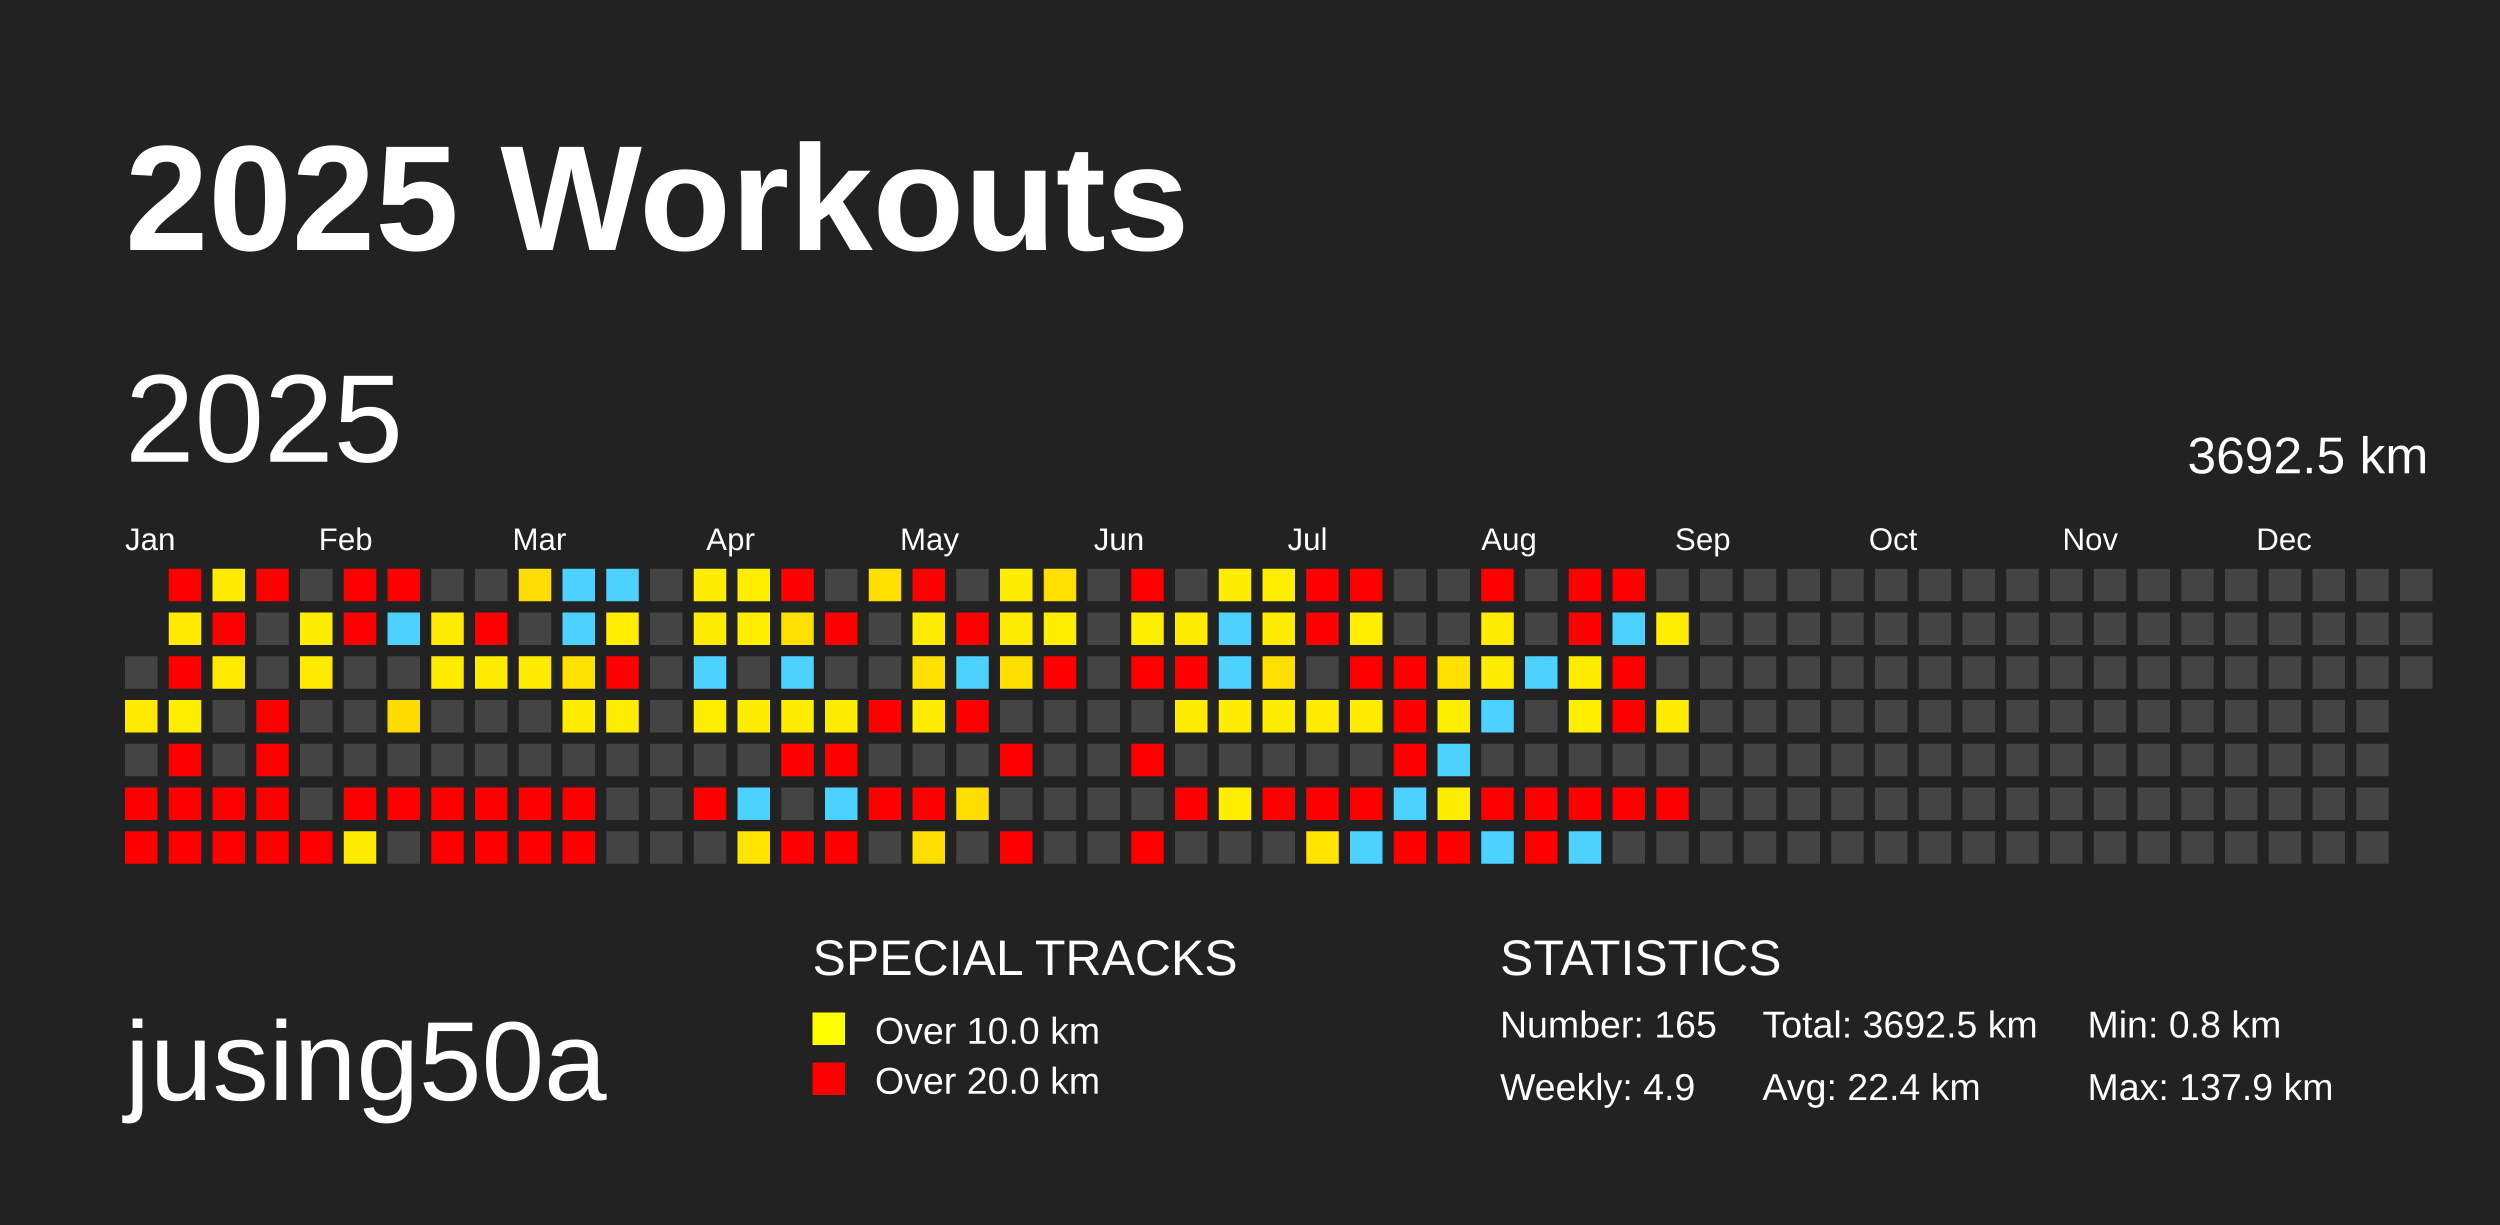
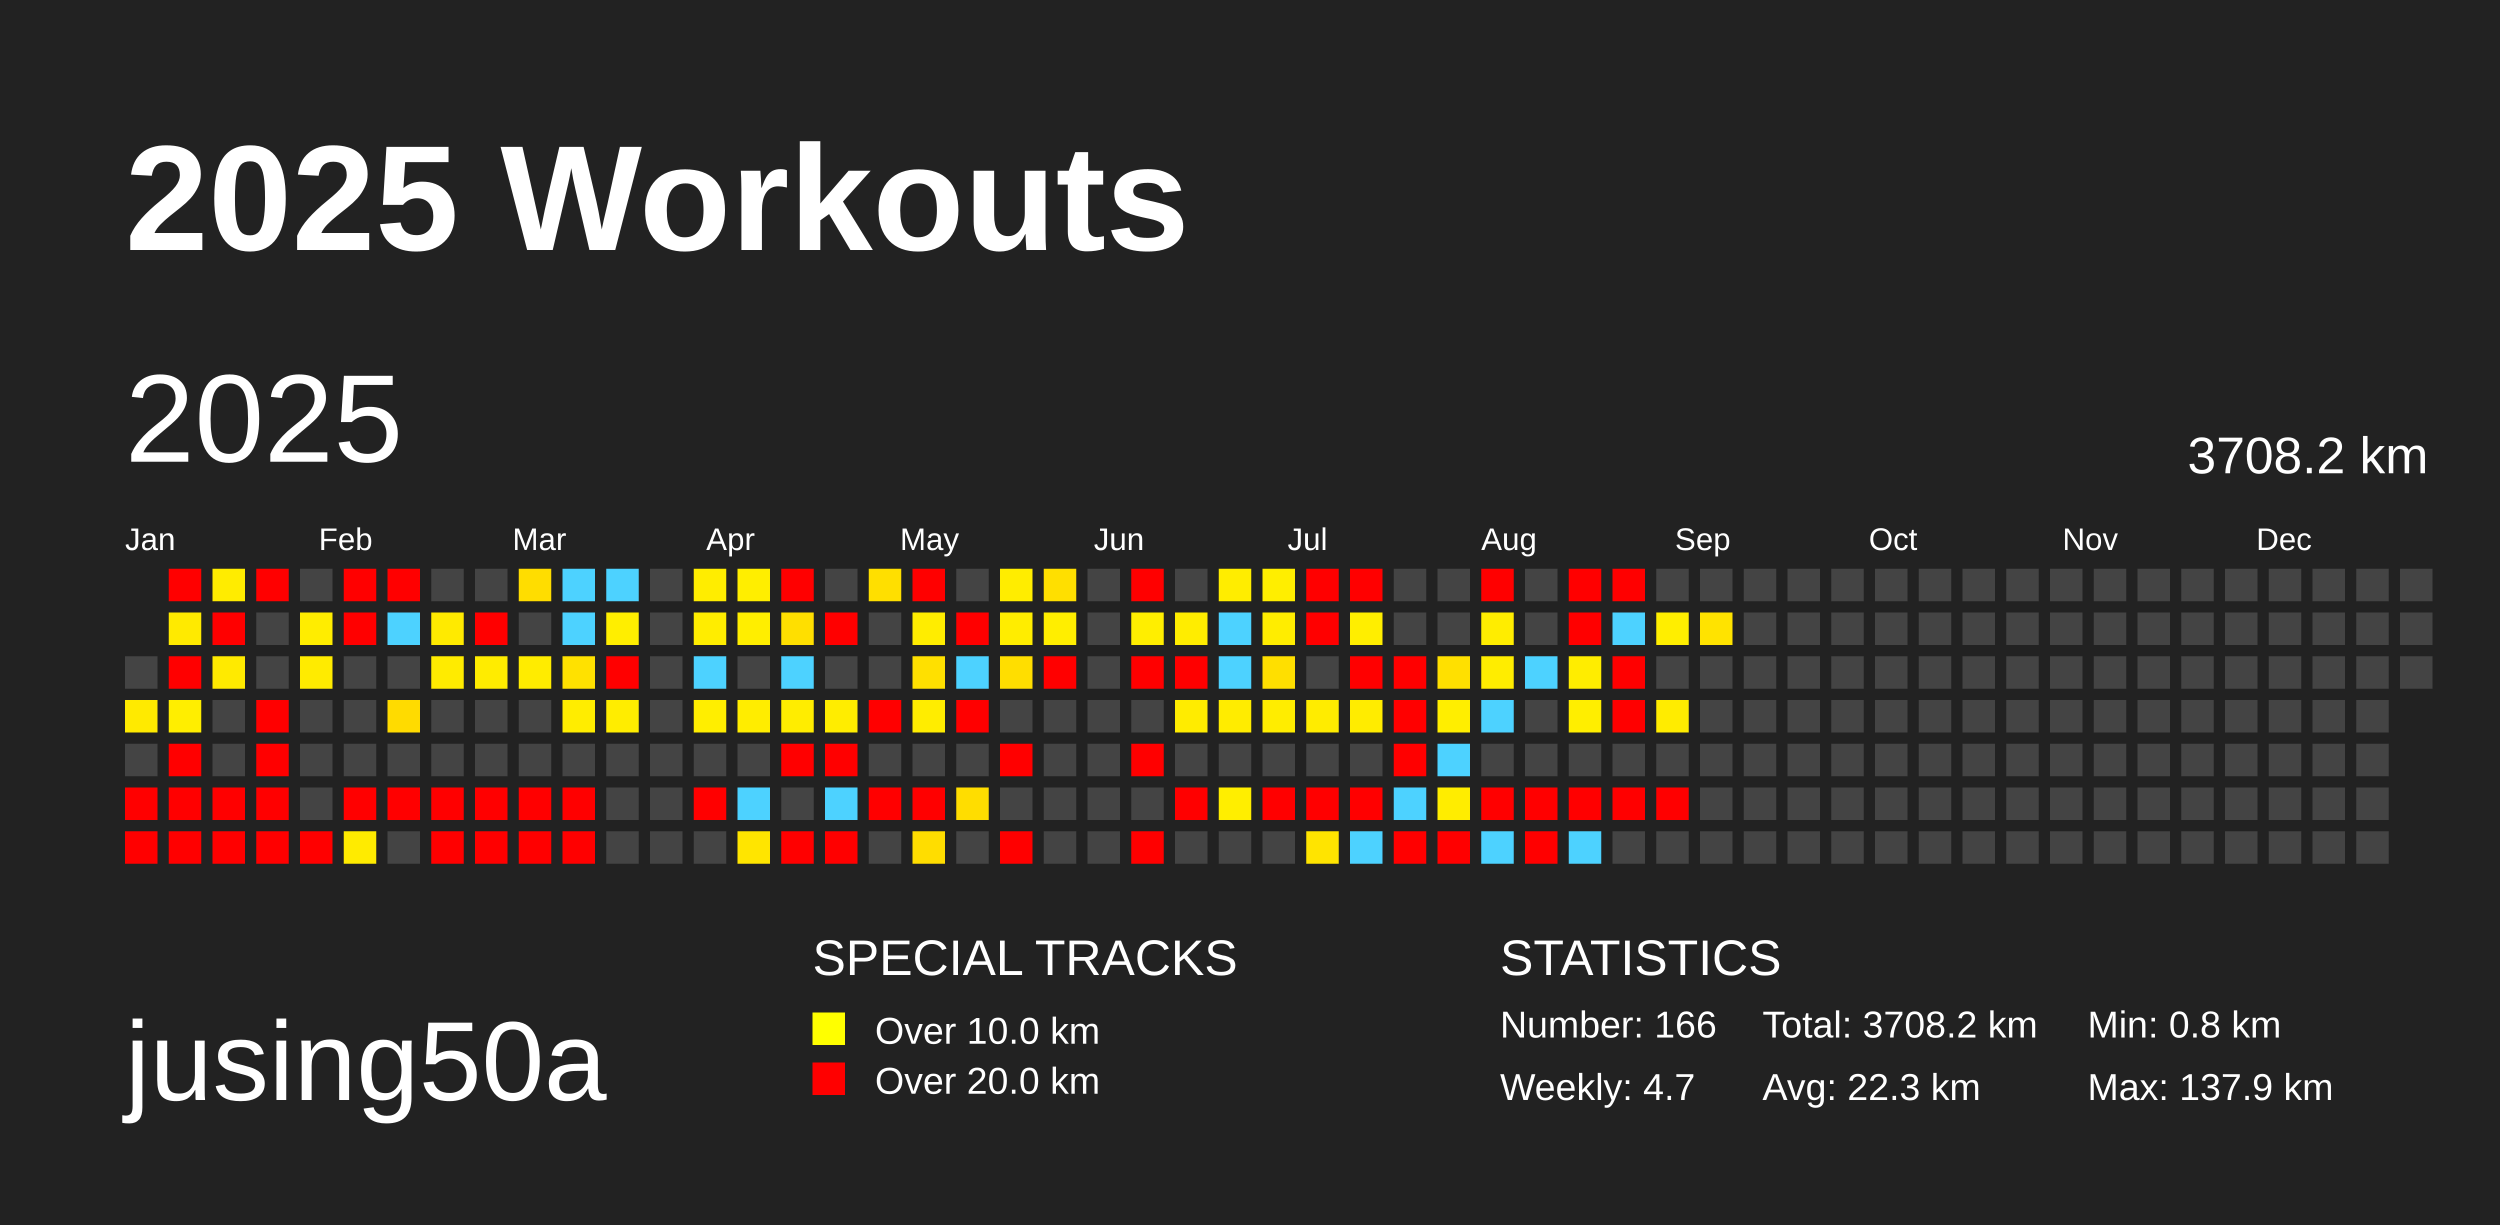
<svg xmlns="http://www.w3.org/2000/svg" baseProfile="full" height="98mm" version="1.1" viewBox="0,0,200,98" width="200mm">
  <defs />
  <rect fill="#222222" height="98" width="200" x="0" y="0" />
  <text fill="#FFFFFF" style="font-size:12px; font-family:Arial; font-weight:bold;" x="10" y="20">2025 Workouts</text>
  <text fill="#FFFFFF" style="font-size:9px; font-family:Arial" x="10" y="88">jusing50a</text>
  <text fill="#FFFFFF" style="font-size:4px; font-family:Arial" x="65" y="78">SPECIAL TRACKS</text>
  <rect fill="yellow" height="2.6" width="2.6" x="65" y="81" />
  <text fill="#FFFFFF" style="font-size:3px; font-family:Arial" x="70" y="83.5">Over 10.0 km</text>
  <rect fill="red" height="2.6" width="2.6" x="65" y="85" />
  <text fill="#FFFFFF" style="font-size:3px; font-family:Arial" x="70" y="87.5">Over 20.0 km</text>
  <text fill="#FFFFFF" style="font-size:4px; font-family:Arial" x="120" y="78">STATISTICS</text>
-   <text fill="#FFFFFF" style="font-size:3px; font-family:Arial" x="120" y="83">Number: 165</text>
-   <text fill="#FFFFFF" style="font-size:3px; font-family:Arial" x="120" y="88">Weekly: 4.9</text>
-   <text fill="#FFFFFF" style="font-size:3px; font-family:Arial" x="141" y="83">Total: 3692.5 km</text>
-   <text fill="#FFFFFF" style="font-size:3px; font-family:Arial" x="141" y="88">Avg: 22.4 km</text>
+   <text fill="#FFFFFF" style="font-size:3px; font-family:Arial" x="120" y="83">Number: 166</text>
+   <text fill="#FFFFFF" style="font-size:3px; font-family:Arial" x="120" y="88">Weekly: 4.7</text>
+   <text fill="#FFFFFF" style="font-size:3px; font-family:Arial" x="141" y="83">Total: 3708.2 km</text>
+   <text fill="#FFFFFF" style="font-size:3px; font-family:Arial" x="141" y="88">Avg: 22.3 km</text>
  <text fill="#FFFFFF" style="font-size:3px; font-family:Arial" x="167" y="83">Min: 0.8 km</text>
  <text fill="#FFFFFF" style="font-size:3px; font-family:Arial" x="167" y="88">Max: 137.9 km</text>
  <text dominant-baseline="hanging" fill="#FFFFFF" style="font-size:10.0px; font-family:Arial;" x="10" y="30">2025</text>
-   <text dominant-baseline="hanging" fill="#FFFFFF" style="font-size:4.125px; font-family:Arial;" x="175" y="35">3692.5 km</text>
+   <text dominant-baseline="hanging" fill="#FFFFFF" style="font-size:4.125px; font-family:Arial;" x="175" y="35">3708.2 km</text>
  <text fill="#FFFFFF" style="font-size:2.5px; font-family:Arial" x="10.0" y="44">Jan</text>
  <text fill="#FFFFFF" style="font-size:2.5px; font-family:Arial" x="25.5" y="44">Feb</text>
  <text fill="#FFFFFF" style="font-size:2.5px; font-family:Arial" x="41.0" y="44">Mar</text>
  <text fill="#FFFFFF" style="font-size:2.5px; font-family:Arial" x="56.5" y="44">Apr</text>
  <text fill="#FFFFFF" style="font-size:2.5px; font-family:Arial" x="72.0" y="44">May</text>
  <text fill="#FFFFFF" style="font-size:2.5px; font-family:Arial" x="87.5" y="44">Jun</text>
  <text fill="#FFFFFF" style="font-size:2.5px; font-family:Arial" x="103.0" y="44">Jul</text>
  <text fill="#FFFFFF" style="font-size:2.5px; font-family:Arial" x="118.5" y="44">Aug</text>
  <text fill="#FFFFFF" style="font-size:2.5px; font-family:Arial" x="134.0" y="44">Sep</text>
  <text fill="#FFFFFF" style="font-size:2.5px; font-family:Arial" x="149.5" y="44">Oct</text>
  <text fill="#FFFFFF" style="font-size:2.5px; font-family:Arial" x="165.0" y="44">Nov</text>
  <text fill="#FFFFFF" style="font-size:2.5px; font-family:Arial" x="180.5" y="44">Dec</text>
  <rect fill="#444444" height="2.6" width="2.6" x="10.0" y="52.5" />
  <rect fill="#ffea00" height="2.6" width="2.6" x="10.0" y="56.0" />
  <rect fill="#444444" height="2.6" width="2.6" x="10.0" y="59.5" />
  <rect fill="red" height="2.6" width="2.6" x="10.0" y="63.0" />
  <rect fill="red" height="2.6" width="2.6" x="10.0" y="66.5" />
  <rect fill="red" height="2.6" width="2.6" x="13.5" y="45.5" />
  <rect fill="#ffea00" height="2.6" width="2.6" x="13.5" y="49.0" />
  <rect fill="red" height="2.6" width="2.6" x="13.5" y="52.5" />
  <rect fill="#ffee00" height="2.6" width="2.6" x="13.5" y="56.0" />
  <rect fill="red" height="2.6" width="2.6" x="13.5" y="59.5" />
  <rect fill="red" height="2.6" width="2.6" x="13.5" y="63.0" />
  <rect fill="red" height="2.6" width="2.6" x="13.5" y="66.5" />
  <rect fill="#ffec00" height="2.6" width="2.6" x="17.0" y="45.5" />
  <rect fill="red" height="2.6" width="2.6" x="17.0" y="49.0" />
  <rect fill="#ffea00" height="2.6" width="2.6" x="17.0" y="52.5" />
  <rect fill="#444444" height="2.6" width="2.6" x="17.0" y="56.0" />
  <rect fill="#444444" height="2.6" width="2.6" x="17.0" y="59.5" />
  <rect fill="red" height="2.6" width="2.6" x="17.0" y="63.0" />
  <rect fill="red" height="2.6" width="2.6" x="17.0" y="66.5" />
  <rect fill="red" height="2.6" width="2.6" x="20.5" y="45.5" />
  <rect fill="#444444" height="2.6" width="2.6" x="20.5" y="49.0" />
  <rect fill="#444444" height="2.6" width="2.6" x="20.5" y="52.5" />
  <rect fill="red" height="2.6" width="2.6" x="20.5" y="56.0" />
  <rect fill="red" height="2.6" width="2.6" x="20.5" y="59.5" />
  <rect fill="red" height="2.6" width="2.6" x="20.5" y="63.0" />
  <rect fill="red" height="2.6" width="2.6" x="20.5" y="66.5" />
  <rect fill="#444444" height="2.6" width="2.6" x="24.0" y="45.5" />
  <rect fill="#ffed00" height="2.6" width="2.6" x="24.0" y="49.0" />
  <rect fill="#ffeb00" height="2.6" width="2.6" x="24.0" y="52.5" />
  <rect fill="#444444" height="2.6" width="2.6" x="24.0" y="56.0" />
  <rect fill="#444444" height="2.6" width="2.6" x="24.0" y="59.5" />
  <rect fill="#444444" height="2.6" width="2.6" x="24.0" y="63.0" />
  <rect fill="red" height="2.6" width="2.6" x="24.0" y="66.5" />
  <rect fill="red" height="2.6" width="2.6" x="27.5" y="45.5" />
  <rect fill="red" height="2.6" width="2.6" x="27.5" y="49.0" />
  <rect fill="#444444" height="2.6" width="2.6" x="27.5" y="52.5" />
  <rect fill="#444444" height="2.6" width="2.6" x="27.5" y="56.0" />
  <rect fill="#444444" height="2.6" width="2.6" x="27.5" y="59.5" />
  <rect fill="red" height="2.6" width="2.6" x="27.5" y="63.0" />
  <rect fill="#ffeb00" height="2.6" width="2.6" x="27.5" y="66.5" />
  <rect fill="red" height="2.6" width="2.6" x="31.0" y="45.5" />
  <rect fill="#4dd2ff" height="2.6" width="2.6" x="31.0" y="49.0" />
  <rect fill="#444444" height="2.6" width="2.6" x="31.0" y="52.5" />
  <rect fill="#ffdb00" height="2.6" width="2.6" x="31.0" y="56.0" />
  <rect fill="#444444" height="2.6" width="2.6" x="31.0" y="59.5" />
  <rect fill="red" height="2.6" width="2.6" x="31.0" y="63.0" />
  <rect fill="#444444" height="2.6" width="2.6" x="31.0" y="66.5" />
  <rect fill="#444444" height="2.6" width="2.6" x="34.5" y="45.5" />
  <rect fill="#ffea00" height="2.6" width="2.6" x="34.5" y="49.0" />
  <rect fill="#ffeb00" height="2.6" width="2.6" x="34.5" y="52.5" />
  <rect fill="#444444" height="2.6" width="2.6" x="34.5" y="56.0" />
  <rect fill="#444444" height="2.6" width="2.6" x="34.5" y="59.5" />
  <rect fill="red" height="2.6" width="2.6" x="34.5" y="63.0" />
  <rect fill="red" height="2.6" width="2.6" x="34.5" y="66.5" />
  <rect fill="#444444" height="2.6" width="2.6" x="38.0" y="45.5" />
  <rect fill="red" height="2.6" width="2.6" x="38.0" y="49.0" />
  <rect fill="#ffec00" height="2.6" width="2.6" x="38.0" y="52.5" />
  <rect fill="#444444" height="2.6" width="2.6" x="38.0" y="56.0" />
  <rect fill="#444444" height="2.6" width="2.6" x="38.0" y="59.5" />
  <rect fill="red" height="2.6" width="2.6" x="38.0" y="63.0" />
  <rect fill="red" height="2.6" width="2.6" x="38.0" y="66.5" />
  <rect fill="#ffdd00" height="2.6" width="2.6" x="41.5" y="45.5" />
  <rect fill="#444444" height="2.6" width="2.6" x="41.5" y="49.0" />
  <rect fill="#ffec00" height="2.6" width="2.6" x="41.5" y="52.5" />
  <rect fill="#444444" height="2.6" width="2.6" x="41.5" y="56.0" />
  <rect fill="#444444" height="2.6" width="2.6" x="41.5" y="59.5" />
  <rect fill="red" height="2.6" width="2.6" x="41.5" y="63.0" />
  <rect fill="red" height="2.6" width="2.6" x="41.5" y="66.5" />
  <rect fill="#4dd2ff" height="2.6" width="2.6" x="45.0" y="45.5" />
  <rect fill="#4dd2ff" height="2.6" width="2.6" x="45.0" y="49.0" />
  <rect fill="#ffe100" height="2.6" width="2.6" x="45.0" y="52.5" />
  <rect fill="#ffed00" height="2.6" width="2.6" x="45.0" y="56.0" />
  <rect fill="#444444" height="2.6" width="2.6" x="45.0" y="59.5" />
  <rect fill="red" height="2.6" width="2.6" x="45.0" y="63.0" />
  <rect fill="red" height="2.6" width="2.6" x="45.0" y="66.5" />
  <rect fill="#4dd2ff" height="2.6" width="2.6" x="48.5" y="45.5" />
  <rect fill="#ffee00" height="2.6" width="2.6" x="48.5" y="49.0" />
  <rect fill="red" height="2.6" width="2.6" x="48.5" y="52.5" />
  <rect fill="#ffed00" height="2.6" width="2.6" x="48.5" y="56.0" />
  <rect fill="#444444" height="2.6" width="2.6" x="48.5" y="59.5" />
  <rect fill="#444444" height="2.6" width="2.6" x="48.5" y="63.0" />
  <rect fill="#444444" height="2.6" width="2.6" x="48.5" y="66.5" />
  <rect fill="#444444" height="2.6" width="2.6" x="52.0" y="45.5" />
  <rect fill="#444444" height="2.6" width="2.6" x="52.0" y="49.0" />
  <rect fill="#444444" height="2.6" width="2.6" x="52.0" y="52.5" />
  <rect fill="#444444" height="2.6" width="2.6" x="52.0" y="56.0" />
  <rect fill="#444444" height="2.6" width="2.6" x="52.0" y="59.5" />
  <rect fill="#444444" height="2.6" width="2.6" x="52.0" y="63.0" />
  <rect fill="#444444" height="2.6" width="2.6" x="52.0" y="66.5" />
  <rect fill="#ffed00" height="2.6" width="2.6" x="55.5" y="45.5" />
  <rect fill="#ffed00" height="2.6" width="2.6" x="55.5" y="49.0" />
  <rect fill="#4dd2ff" height="2.6" width="2.6" x="55.5" y="52.5" />
  <rect fill="#ffee00" height="2.6" width="2.6" x="55.5" y="56.0" />
  <rect fill="#444444" height="2.6" width="2.6" x="55.5" y="59.5" />
  <rect fill="red" height="2.6" width="2.6" x="55.5" y="63.0" />
  <rect fill="#444444" height="2.6" width="2.6" x="55.5" y="66.5" />
  <rect fill="#ffee00" height="2.6" width="2.6" x="59.0" y="45.5" />
  <rect fill="#ffee00" height="2.6" width="2.6" x="59.0" y="49.0" />
  <rect fill="#444444" height="2.6" width="2.6" x="59.0" y="52.5" />
  <rect fill="#ffed00" height="2.6" width="2.6" x="59.0" y="56.0" />
  <rect fill="#444444" height="2.6" width="2.6" x="59.0" y="59.5" />
  <rect fill="#4dd2ff" height="2.6" width="2.6" x="59.0" y="63.0" />
  <rect fill="#ffe500" height="2.6" width="2.6" x="59.0" y="66.5" />
  <rect fill="red" height="2.6" width="2.6" x="62.5" y="45.5" />
  <rect fill="#ffdf00" height="2.6" width="2.6" x="62.5" y="49.0" />
  <rect fill="#4dd2ff" height="2.6" width="2.6" x="62.5" y="52.5" />
  <rect fill="#ffed00" height="2.6" width="2.6" x="62.5" y="56.0" />
  <rect fill="red" height="2.6" width="2.6" x="62.5" y="59.5" />
  <rect fill="#444444" height="2.6" width="2.6" x="62.5" y="63.0" />
  <rect fill="red" height="2.6" width="2.6" x="62.5" y="66.5" />
  <rect fill="#444444" height="2.6" width="2.6" x="66.0" y="45.5" />
  <rect fill="red" height="2.6" width="2.6" x="66.0" y="49.0" />
  <rect fill="#444444" height="2.6" width="2.6" x="66.0" y="52.5" />
  <rect fill="#ffed00" height="2.6" width="2.6" x="66.0" y="56.0" />
  <rect fill="red" height="2.6" width="2.6" x="66.0" y="59.5" />
  <rect fill="#4dd2ff" height="2.6" width="2.6" x="66.0" y="63.0" />
  <rect fill="red" height="2.6" width="2.6" x="66.0" y="66.5" />
  <rect fill="#ffdf00" height="2.6" width="2.6" x="69.5" y="45.5" />
  <rect fill="#444444" height="2.6" width="2.6" x="69.5" y="49.0" />
  <rect fill="#444444" height="2.6" width="2.6" x="69.5" y="52.5" />
  <rect fill="red" height="2.6" width="2.6" x="69.5" y="56.0" />
  <rect fill="#444444" height="2.6" width="2.6" x="69.5" y="59.5" />
  <rect fill="red" height="2.6" width="2.6" x="69.5" y="63.0" />
  <rect fill="#444444" height="2.6" width="2.6" x="69.5" y="66.5" />
  <rect fill="red" height="2.6" width="2.6" x="73.0" y="45.5" />
  <rect fill="#ffed00" height="2.6" width="2.6" x="73.0" y="49.0" />
  <rect fill="#ffe000" height="2.6" width="2.6" x="73.0" y="52.5" />
  <rect fill="#ffed00" height="2.6" width="2.6" x="73.0" y="56.0" />
  <rect fill="#444444" height="2.6" width="2.6" x="73.0" y="59.5" />
  <rect fill="red" height="2.6" width="2.6" x="73.0" y="63.0" />
  <rect fill="#ffdd00" height="2.6" width="2.6" x="73.0" y="66.5" />
  <rect fill="#444444" height="2.6" width="2.6" x="76.5" y="45.5" />
  <rect fill="red" height="2.6" width="2.6" x="76.5" y="49.0" />
  <rect fill="#4dd2ff" height="2.6" width="2.6" x="76.5" y="52.5" />
  <rect fill="red" height="2.6" width="2.6" x="76.5" y="56.0" />
  <rect fill="#444444" height="2.6" width="2.6" x="76.5" y="59.5" />
  <rect fill="#ffdd00" height="2.6" width="2.6" x="76.5" y="63.0" />
  <rect fill="#444444" height="2.6" width="2.6" x="76.5" y="66.5" />
  <rect fill="#ffed00" height="2.6" width="2.6" x="80.0" y="45.5" />
  <rect fill="#ffed00" height="2.6" width="2.6" x="80.0" y="49.0" />
  <rect fill="#ffde00" height="2.6" width="2.6" x="80.0" y="52.5" />
  <rect fill="#444444" height="2.6" width="2.6" x="80.0" y="56.0" />
  <rect fill="red" height="2.6" width="2.6" x="80.0" y="59.5" />
  <rect fill="#444444" height="2.6" width="2.6" x="80.0" y="63.0" />
  <rect fill="red" height="2.6" width="2.6" x="80.0" y="66.5" />
  <rect fill="#ffdf00" height="2.6" width="2.6" x="83.5" y="45.5" />
  <rect fill="#ffee00" height="2.6" width="2.6" x="83.5" y="49.0" />
  <rect fill="red" height="2.6" width="2.6" x="83.5" y="52.5" />
  <rect fill="#444444" height="2.6" width="2.6" x="83.5" y="56.0" />
  <rect fill="#444444" height="2.6" width="2.6" x="83.5" y="59.5" />
  <rect fill="#444444" height="2.6" width="2.6" x="83.5" y="63.0" />
  <rect fill="#444444" height="2.6" width="2.6" x="83.5" y="66.5" />
  <rect fill="#444444" height="2.6" width="2.6" x="87.0" y="45.5" />
  <rect fill="#444444" height="2.6" width="2.6" x="87.0" y="49.0" />
  <rect fill="#444444" height="2.6" width="2.6" x="87.0" y="52.5" />
  <rect fill="#444444" height="2.6" width="2.6" x="87.0" y="56.0" />
  <rect fill="#444444" height="2.6" width="2.6" x="87.0" y="59.5" />
  <rect fill="#444444" height="2.6" width="2.6" x="87.0" y="63.0" />
  <rect fill="#444444" height="2.6" width="2.6" x="87.0" y="66.5" />
  <rect fill="red" height="2.6" width="2.6" x="90.5" y="45.5" />
  <rect fill="#ffee00" height="2.6" width="2.6" x="90.5" y="49.0" />
  <rect fill="red" height="2.6" width="2.6" x="90.5" y="52.5" />
  <rect fill="#444444" height="2.6" width="2.6" x="90.5" y="56.0" />
  <rect fill="red" height="2.6" width="2.6" x="90.5" y="59.5" />
  <rect fill="#444444" height="2.6" width="2.6" x="90.5" y="63.0" />
  <rect fill="red" height="2.6" width="2.6" x="90.5" y="66.5" />
  <rect fill="#444444" height="2.6" width="2.6" x="94.0" y="45.5" />
  <rect fill="#ffed00" height="2.6" width="2.6" x="94.0" y="49.0" />
  <rect fill="red" height="2.6" width="2.6" x="94.0" y="52.5" />
  <rect fill="#ffec00" height="2.6" width="2.6" x="94.0" y="56.0" />
  <rect fill="#444444" height="2.6" width="2.6" x="94.0" y="59.5" />
  <rect fill="red" height="2.6" width="2.6" x="94.0" y="63.0" />
  <rect fill="#444444" height="2.6" width="2.6" x="94.0" y="66.5" />
  <rect fill="#ffed00" height="2.6" width="2.6" x="97.5" y="45.5" />
  <rect fill="#4dd2ff" height="2.6" width="2.6" x="97.5" y="49.0" />
  <rect fill="#4dd2ff" height="2.6" width="2.6" x="97.5" y="52.5" />
  <rect fill="#ffec00" height="2.6" width="2.6" x="97.5" y="56.0" />
  <rect fill="#444444" height="2.6" width="2.6" x="97.5" y="59.5" />
  <rect fill="#ffee00" height="2.6" width="2.6" x="97.5" y="63.0" />
  <rect fill="#444444" height="2.6" width="2.6" x="97.5" y="66.5" />
  <rect fill="#ffee00" height="2.6" width="2.6" x="101.0" y="45.5" />
  <rect fill="#ffed00" height="2.6" width="2.6" x="101.0" y="49.0" />
  <rect fill="#ffdf00" height="2.6" width="2.6" x="101.0" y="52.5" />
  <rect fill="#ffed00" height="2.6" width="2.6" x="101.0" y="56.0" />
  <rect fill="#444444" height="2.6" width="2.6" x="101.0" y="59.5" />
  <rect fill="red" height="2.6" width="2.6" x="101.0" y="63.0" />
  <rect fill="#444444" height="2.6" width="2.6" x="101.0" y="66.5" />
  <rect fill="red" height="2.6" width="2.6" x="104.5" y="45.5" />
  <rect fill="red" height="2.6" width="2.6" x="104.5" y="49.0" />
  <rect fill="#444444" height="2.6" width="2.6" x="104.5" y="52.5" />
  <rect fill="#ffec00" height="2.6" width="2.6" x="104.5" y="56.0" />
  <rect fill="#444444" height="2.6" width="2.6" x="104.5" y="59.5" />
  <rect fill="red" height="2.6" width="2.6" x="104.5" y="63.0" />
  <rect fill="#ffe400" height="2.6" width="2.6" x="104.5" y="66.5" />
  <rect fill="red" height="2.6" width="2.6" x="108.0" y="45.5" />
  <rect fill="#ffee00" height="2.6" width="2.6" x="108.0" y="49.0" />
  <rect fill="red" height="2.6" width="2.6" x="108.0" y="52.5" />
  <rect fill="#ffec00" height="2.6" width="2.6" x="108.0" y="56.0" />
  <rect fill="#444444" height="2.6" width="2.6" x="108.0" y="59.5" />
  <rect fill="red" height="2.6" width="2.6" x="108.0" y="63.0" />
  <rect fill="#4dd2ff" height="2.6" width="2.6" x="108.0" y="66.5" />
  <rect fill="#444444" height="2.6" width="2.6" x="111.5" y="45.5" />
  <rect fill="#444444" height="2.6" width="2.6" x="111.5" y="49.0" />
  <rect fill="red" height="2.6" width="2.6" x="111.5" y="52.5" />
  <rect fill="red" height="2.6" width="2.6" x="111.5" y="56.0" />
  <rect fill="red" height="2.6" width="2.6" x="111.5" y="59.5" />
  <rect fill="#4dd2ff" height="2.6" width="2.6" x="111.5" y="63.0" />
  <rect fill="red" height="2.6" width="2.6" x="111.5" y="66.5" />
  <rect fill="#444444" height="2.6" width="2.6" x="115.0" y="45.5" />
  <rect fill="#444444" height="2.6" width="2.6" x="115.0" y="49.0" />
  <rect fill="#ffe000" height="2.6" width="2.6" x="115.0" y="52.5" />
  <rect fill="#ffee00" height="2.6" width="2.6" x="115.0" y="56.0" />
  <rect fill="#4dd2ff" height="2.6" width="2.6" x="115.0" y="59.5" />
  <rect fill="#ffed00" height="2.6" width="2.6" x="115.0" y="63.0" />
  <rect fill="red" height="2.6" width="2.6" x="115.0" y="66.5" />
  <rect fill="red" height="2.6" width="2.6" x="118.5" y="45.5" />
  <rect fill="#ffed00" height="2.6" width="2.6" x="118.5" y="49.0" />
  <rect fill="#ffed00" height="2.6" width="2.6" x="118.5" y="52.5" />
  <rect fill="#4dd2ff" height="2.6" width="2.6" x="118.5" y="56.0" />
  <rect fill="#444444" height="2.6" width="2.6" x="118.5" y="59.5" />
  <rect fill="red" height="2.6" width="2.6" x="118.5" y="63.0" />
  <rect fill="#4dd2ff" height="2.6" width="2.6" x="118.5" y="66.5" />
  <rect fill="#444444" height="2.6" width="2.6" x="122.0" y="45.5" />
  <rect fill="#444444" height="2.6" width="2.6" x="122.0" y="49.0" />
  <rect fill="#4dd2ff" height="2.6" width="2.6" x="122.0" y="52.5" />
  <rect fill="#444444" height="2.6" width="2.6" x="122.0" y="56.0" />
  <rect fill="#444444" height="2.6" width="2.6" x="122.0" y="59.5" />
  <rect fill="red" height="2.6" width="2.6" x="122.0" y="63.0" />
  <rect fill="red" height="2.6" width="2.6" x="122.0" y="66.5" />
  <rect fill="red" height="2.6" width="2.6" x="125.5" y="45.5" />
  <rect fill="red" height="2.6" width="2.6" x="125.5" y="49.0" />
  <rect fill="#ffed00" height="2.6" width="2.6" x="125.5" y="52.5" />
  <rect fill="#ffee00" height="2.6" width="2.6" x="125.5" y="56.0" />
  <rect fill="#444444" height="2.6" width="2.6" x="125.5" y="59.5" />
  <rect fill="red" height="2.6" width="2.6" x="125.5" y="63.0" />
  <rect fill="#4dd2ff" height="2.6" width="2.6" x="125.5" y="66.5" />
  <rect fill="red" height="2.6" width="2.6" x="129.0" y="45.5" />
  <rect fill="#4dd2ff" height="2.6" width="2.6" x="129.0" y="49.0" />
  <rect fill="red" height="2.6" width="2.6" x="129.0" y="52.5" />
  <rect fill="red" height="2.6" width="2.6" x="129.0" y="56.0" />
  <rect fill="#444444" height="2.6" width="2.6" x="129.0" y="59.5" />
  <rect fill="red" height="2.6" width="2.6" x="129.0" y="63.0" />
  <rect fill="#444444" height="2.6" width="2.6" x="129.0" y="66.5" />
  <rect fill="#444444" height="2.6" width="2.6" x="132.5" y="45.5" />
  <rect fill="#ffee00" height="2.6" width="2.6" x="132.5" y="49.0" />
  <rect fill="#444444" height="2.6" width="2.6" x="132.5" y="52.5" />
  <rect fill="#ffec00" height="2.6" width="2.6" x="132.5" y="56.0" />
  <rect fill="#444444" height="2.6" width="2.6" x="132.5" y="59.5" />
  <rect fill="red" height="2.6" width="2.6" x="132.5" y="63.0" />
  <rect fill="#444444" height="2.6" width="2.6" x="132.5" y="66.5" />
  <rect fill="#444444" height="2.6" width="2.6" x="136.0" y="45.5" />
-   <rect fill="#444444" height="2.6" width="2.6" x="136.0" y="49.0" />
+   <rect fill="#ffe300" height="2.6" width="2.6" x="136.0" y="49.0" />
  <rect fill="#444444" height="2.6" width="2.6" x="136.0" y="52.5" />
  <rect fill="#444444" height="2.6" width="2.6" x="136.0" y="56.0" />
  <rect fill="#444444" height="2.6" width="2.6" x="136.0" y="59.5" />
  <rect fill="#444444" height="2.6" width="2.6" x="136.0" y="63.0" />
  <rect fill="#444444" height="2.6" width="2.6" x="136.0" y="66.5" />
  <rect fill="#444444" height="2.6" width="2.6" x="139.5" y="45.5" />
  <rect fill="#444444" height="2.6" width="2.6" x="139.5" y="49.0" />
  <rect fill="#444444" height="2.6" width="2.6" x="139.5" y="52.5" />
  <rect fill="#444444" height="2.6" width="2.6" x="139.5" y="56.0" />
  <rect fill="#444444" height="2.6" width="2.6" x="139.5" y="59.5" />
  <rect fill="#444444" height="2.6" width="2.6" x="139.5" y="63.0" />
  <rect fill="#444444" height="2.6" width="2.6" x="139.5" y="66.5" />
  <rect fill="#444444" height="2.6" width="2.6" x="143.0" y="45.5" />
  <rect fill="#444444" height="2.6" width="2.6" x="143.0" y="49.0" />
  <rect fill="#444444" height="2.6" width="2.6" x="143.0" y="52.5" />
  <rect fill="#444444" height="2.6" width="2.6" x="143.0" y="56.0" />
  <rect fill="#444444" height="2.6" width="2.6" x="143.0" y="59.5" />
  <rect fill="#444444" height="2.6" width="2.6" x="143.0" y="63.0" />
  <rect fill="#444444" height="2.6" width="2.6" x="143.0" y="66.5" />
  <rect fill="#444444" height="2.6" width="2.6" x="146.5" y="45.5" />
  <rect fill="#444444" height="2.6" width="2.6" x="146.5" y="49.0" />
  <rect fill="#444444" height="2.6" width="2.6" x="146.5" y="52.5" />
  <rect fill="#444444" height="2.6" width="2.6" x="146.5" y="56.0" />
  <rect fill="#444444" height="2.6" width="2.6" x="146.5" y="59.5" />
  <rect fill="#444444" height="2.6" width="2.6" x="146.5" y="63.0" />
  <rect fill="#444444" height="2.6" width="2.6" x="146.5" y="66.5" />
  <rect fill="#444444" height="2.6" width="2.6" x="150.0" y="45.5" />
  <rect fill="#444444" height="2.6" width="2.6" x="150.0" y="49.0" />
  <rect fill="#444444" height="2.6" width="2.6" x="150.0" y="52.5" />
  <rect fill="#444444" height="2.6" width="2.6" x="150.0" y="56.0" />
  <rect fill="#444444" height="2.6" width="2.6" x="150.0" y="59.5" />
  <rect fill="#444444" height="2.6" width="2.6" x="150.0" y="63.0" />
  <rect fill="#444444" height="2.6" width="2.6" x="150.0" y="66.5" />
  <rect fill="#444444" height="2.6" width="2.6" x="153.5" y="45.5" />
  <rect fill="#444444" height="2.6" width="2.6" x="153.5" y="49.0" />
  <rect fill="#444444" height="2.6" width="2.6" x="153.5" y="52.5" />
  <rect fill="#444444" height="2.6" width="2.6" x="153.5" y="56.0" />
  <rect fill="#444444" height="2.6" width="2.6" x="153.5" y="59.5" />
  <rect fill="#444444" height="2.6" width="2.6" x="153.5" y="63.0" />
  <rect fill="#444444" height="2.6" width="2.6" x="153.5" y="66.5" />
  <rect fill="#444444" height="2.6" width="2.6" x="157.0" y="45.5" />
  <rect fill="#444444" height="2.6" width="2.6" x="157.0" y="49.0" />
  <rect fill="#444444" height="2.6" width="2.6" x="157.0" y="52.5" />
  <rect fill="#444444" height="2.6" width="2.6" x="157.0" y="56.0" />
  <rect fill="#444444" height="2.6" width="2.6" x="157.0" y="59.5" />
  <rect fill="#444444" height="2.6" width="2.6" x="157.0" y="63.0" />
  <rect fill="#444444" height="2.6" width="2.6" x="157.0" y="66.5" />
  <rect fill="#444444" height="2.6" width="2.6" x="160.5" y="45.5" />
  <rect fill="#444444" height="2.6" width="2.6" x="160.5" y="49.0" />
  <rect fill="#444444" height="2.6" width="2.6" x="160.5" y="52.5" />
  <rect fill="#444444" height="2.6" width="2.6" x="160.5" y="56.0" />
  <rect fill="#444444" height="2.6" width="2.6" x="160.5" y="59.5" />
  <rect fill="#444444" height="2.6" width="2.6" x="160.5" y="63.0" />
  <rect fill="#444444" height="2.6" width="2.6" x="160.5" y="66.5" />
  <rect fill="#444444" height="2.6" width="2.6" x="164.0" y="45.5" />
  <rect fill="#444444" height="2.6" width="2.6" x="164.0" y="49.0" />
  <rect fill="#444444" height="2.6" width="2.6" x="164.0" y="52.5" />
  <rect fill="#444444" height="2.6" width="2.6" x="164.0" y="56.0" />
  <rect fill="#444444" height="2.6" width="2.6" x="164.0" y="59.5" />
  <rect fill="#444444" height="2.6" width="2.6" x="164.0" y="63.0" />
  <rect fill="#444444" height="2.6" width="2.6" x="164.0" y="66.5" />
  <rect fill="#444444" height="2.6" width="2.6" x="167.5" y="45.5" />
  <rect fill="#444444" height="2.6" width="2.6" x="167.5" y="49.0" />
  <rect fill="#444444" height="2.6" width="2.6" x="167.5" y="52.5" />
  <rect fill="#444444" height="2.6" width="2.6" x="167.5" y="56.0" />
  <rect fill="#444444" height="2.6" width="2.6" x="167.5" y="59.5" />
  <rect fill="#444444" height="2.6" width="2.6" x="167.5" y="63.0" />
  <rect fill="#444444" height="2.6" width="2.6" x="167.5" y="66.5" />
  <rect fill="#444444" height="2.6" width="2.6" x="171.0" y="45.5" />
  <rect fill="#444444" height="2.6" width="2.6" x="171.0" y="49.0" />
  <rect fill="#444444" height="2.6" width="2.6" x="171.0" y="52.5" />
  <rect fill="#444444" height="2.6" width="2.6" x="171.0" y="56.0" />
  <rect fill="#444444" height="2.6" width="2.6" x="171.0" y="59.5" />
  <rect fill="#444444" height="2.6" width="2.6" x="171.0" y="63.0" />
  <rect fill="#444444" height="2.6" width="2.6" x="171.0" y="66.5" />
  <rect fill="#444444" height="2.6" width="2.6" x="174.5" y="45.5" />
  <rect fill="#444444" height="2.6" width="2.6" x="174.5" y="49.0" />
  <rect fill="#444444" height="2.6" width="2.6" x="174.5" y="52.5" />
  <rect fill="#444444" height="2.6" width="2.6" x="174.5" y="56.0" />
  <rect fill="#444444" height="2.6" width="2.6" x="174.5" y="59.5" />
  <rect fill="#444444" height="2.6" width="2.6" x="174.5" y="63.0" />
  <rect fill="#444444" height="2.6" width="2.6" x="174.5" y="66.5" />
  <rect fill="#444444" height="2.6" width="2.6" x="178.0" y="45.5" />
  <rect fill="#444444" height="2.6" width="2.6" x="178.0" y="49.0" />
  <rect fill="#444444" height="2.6" width="2.6" x="178.0" y="52.5" />
  <rect fill="#444444" height="2.6" width="2.6" x="178.0" y="56.0" />
  <rect fill="#444444" height="2.6" width="2.6" x="178.0" y="59.5" />
  <rect fill="#444444" height="2.6" width="2.6" x="178.0" y="63.0" />
  <rect fill="#444444" height="2.6" width="2.6" x="178.0" y="66.5" />
  <rect fill="#444444" height="2.6" width="2.6" x="181.5" y="45.5" />
  <rect fill="#444444" height="2.6" width="2.6" x="181.5" y="49.0" />
  <rect fill="#444444" height="2.6" width="2.6" x="181.5" y="52.5" />
  <rect fill="#444444" height="2.6" width="2.6" x="181.5" y="56.0" />
  <rect fill="#444444" height="2.6" width="2.6" x="181.5" y="59.5" />
  <rect fill="#444444" height="2.6" width="2.6" x="181.5" y="63.0" />
  <rect fill="#444444" height="2.6" width="2.6" x="181.5" y="66.5" />
  <rect fill="#444444" height="2.6" width="2.6" x="185.0" y="45.5" />
  <rect fill="#444444" height="2.6" width="2.6" x="185.0" y="49.0" />
  <rect fill="#444444" height="2.6" width="2.6" x="185.0" y="52.5" />
  <rect fill="#444444" height="2.6" width="2.6" x="185.0" y="56.0" />
  <rect fill="#444444" height="2.6" width="2.6" x="185.0" y="59.5" />
  <rect fill="#444444" height="2.6" width="2.6" x="185.0" y="63.0" />
  <rect fill="#444444" height="2.6" width="2.6" x="185.0" y="66.5" />
  <rect fill="#444444" height="2.6" width="2.6" x="188.5" y="45.5" />
  <rect fill="#444444" height="2.6" width="2.6" x="188.5" y="49.0" />
  <rect fill="#444444" height="2.6" width="2.6" x="188.5" y="52.5" />
  <rect fill="#444444" height="2.6" width="2.6" x="188.5" y="56.0" />
  <rect fill="#444444" height="2.6" width="2.6" x="188.5" y="59.5" />
  <rect fill="#444444" height="2.6" width="2.6" x="188.5" y="63.0" />
  <rect fill="#444444" height="2.6" width="2.6" x="188.5" y="66.5" />
  <rect fill="#444444" height="2.6" width="2.6" x="192.0" y="45.5" />
  <rect fill="#444444" height="2.6" width="2.6" x="192.0" y="49.0" />
  <rect fill="#444444" height="2.6" width="2.6" x="192.0" y="52.5" />
</svg>
